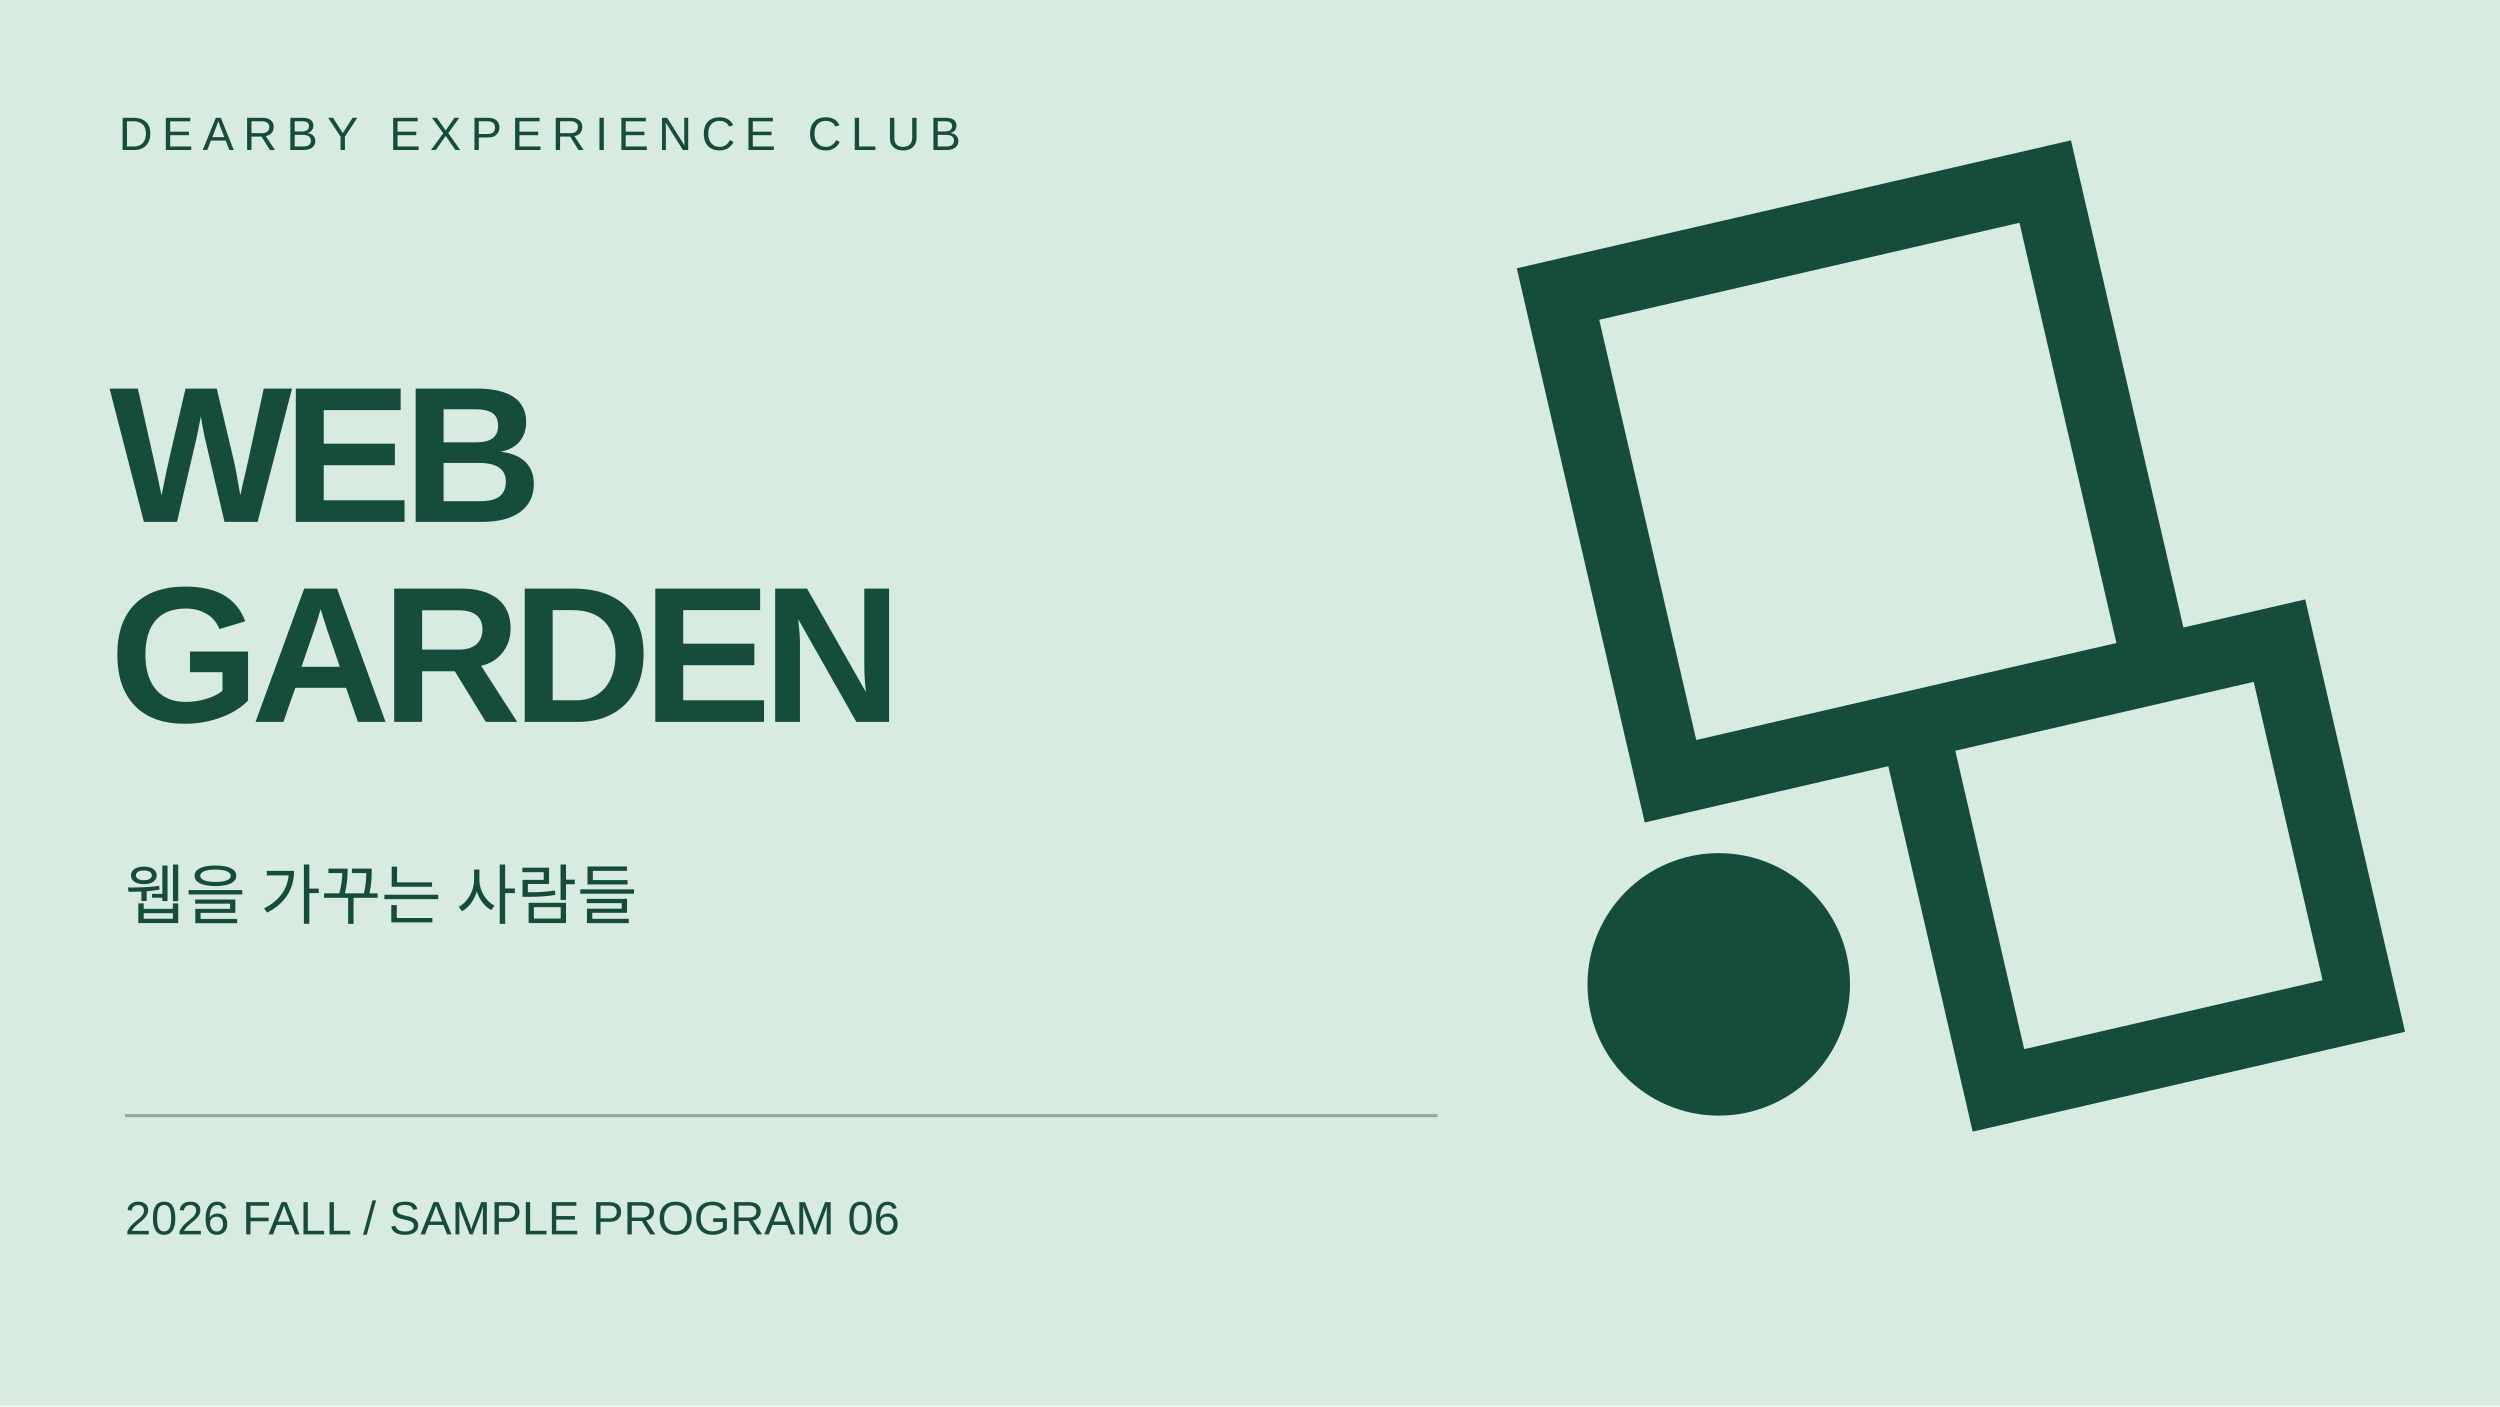
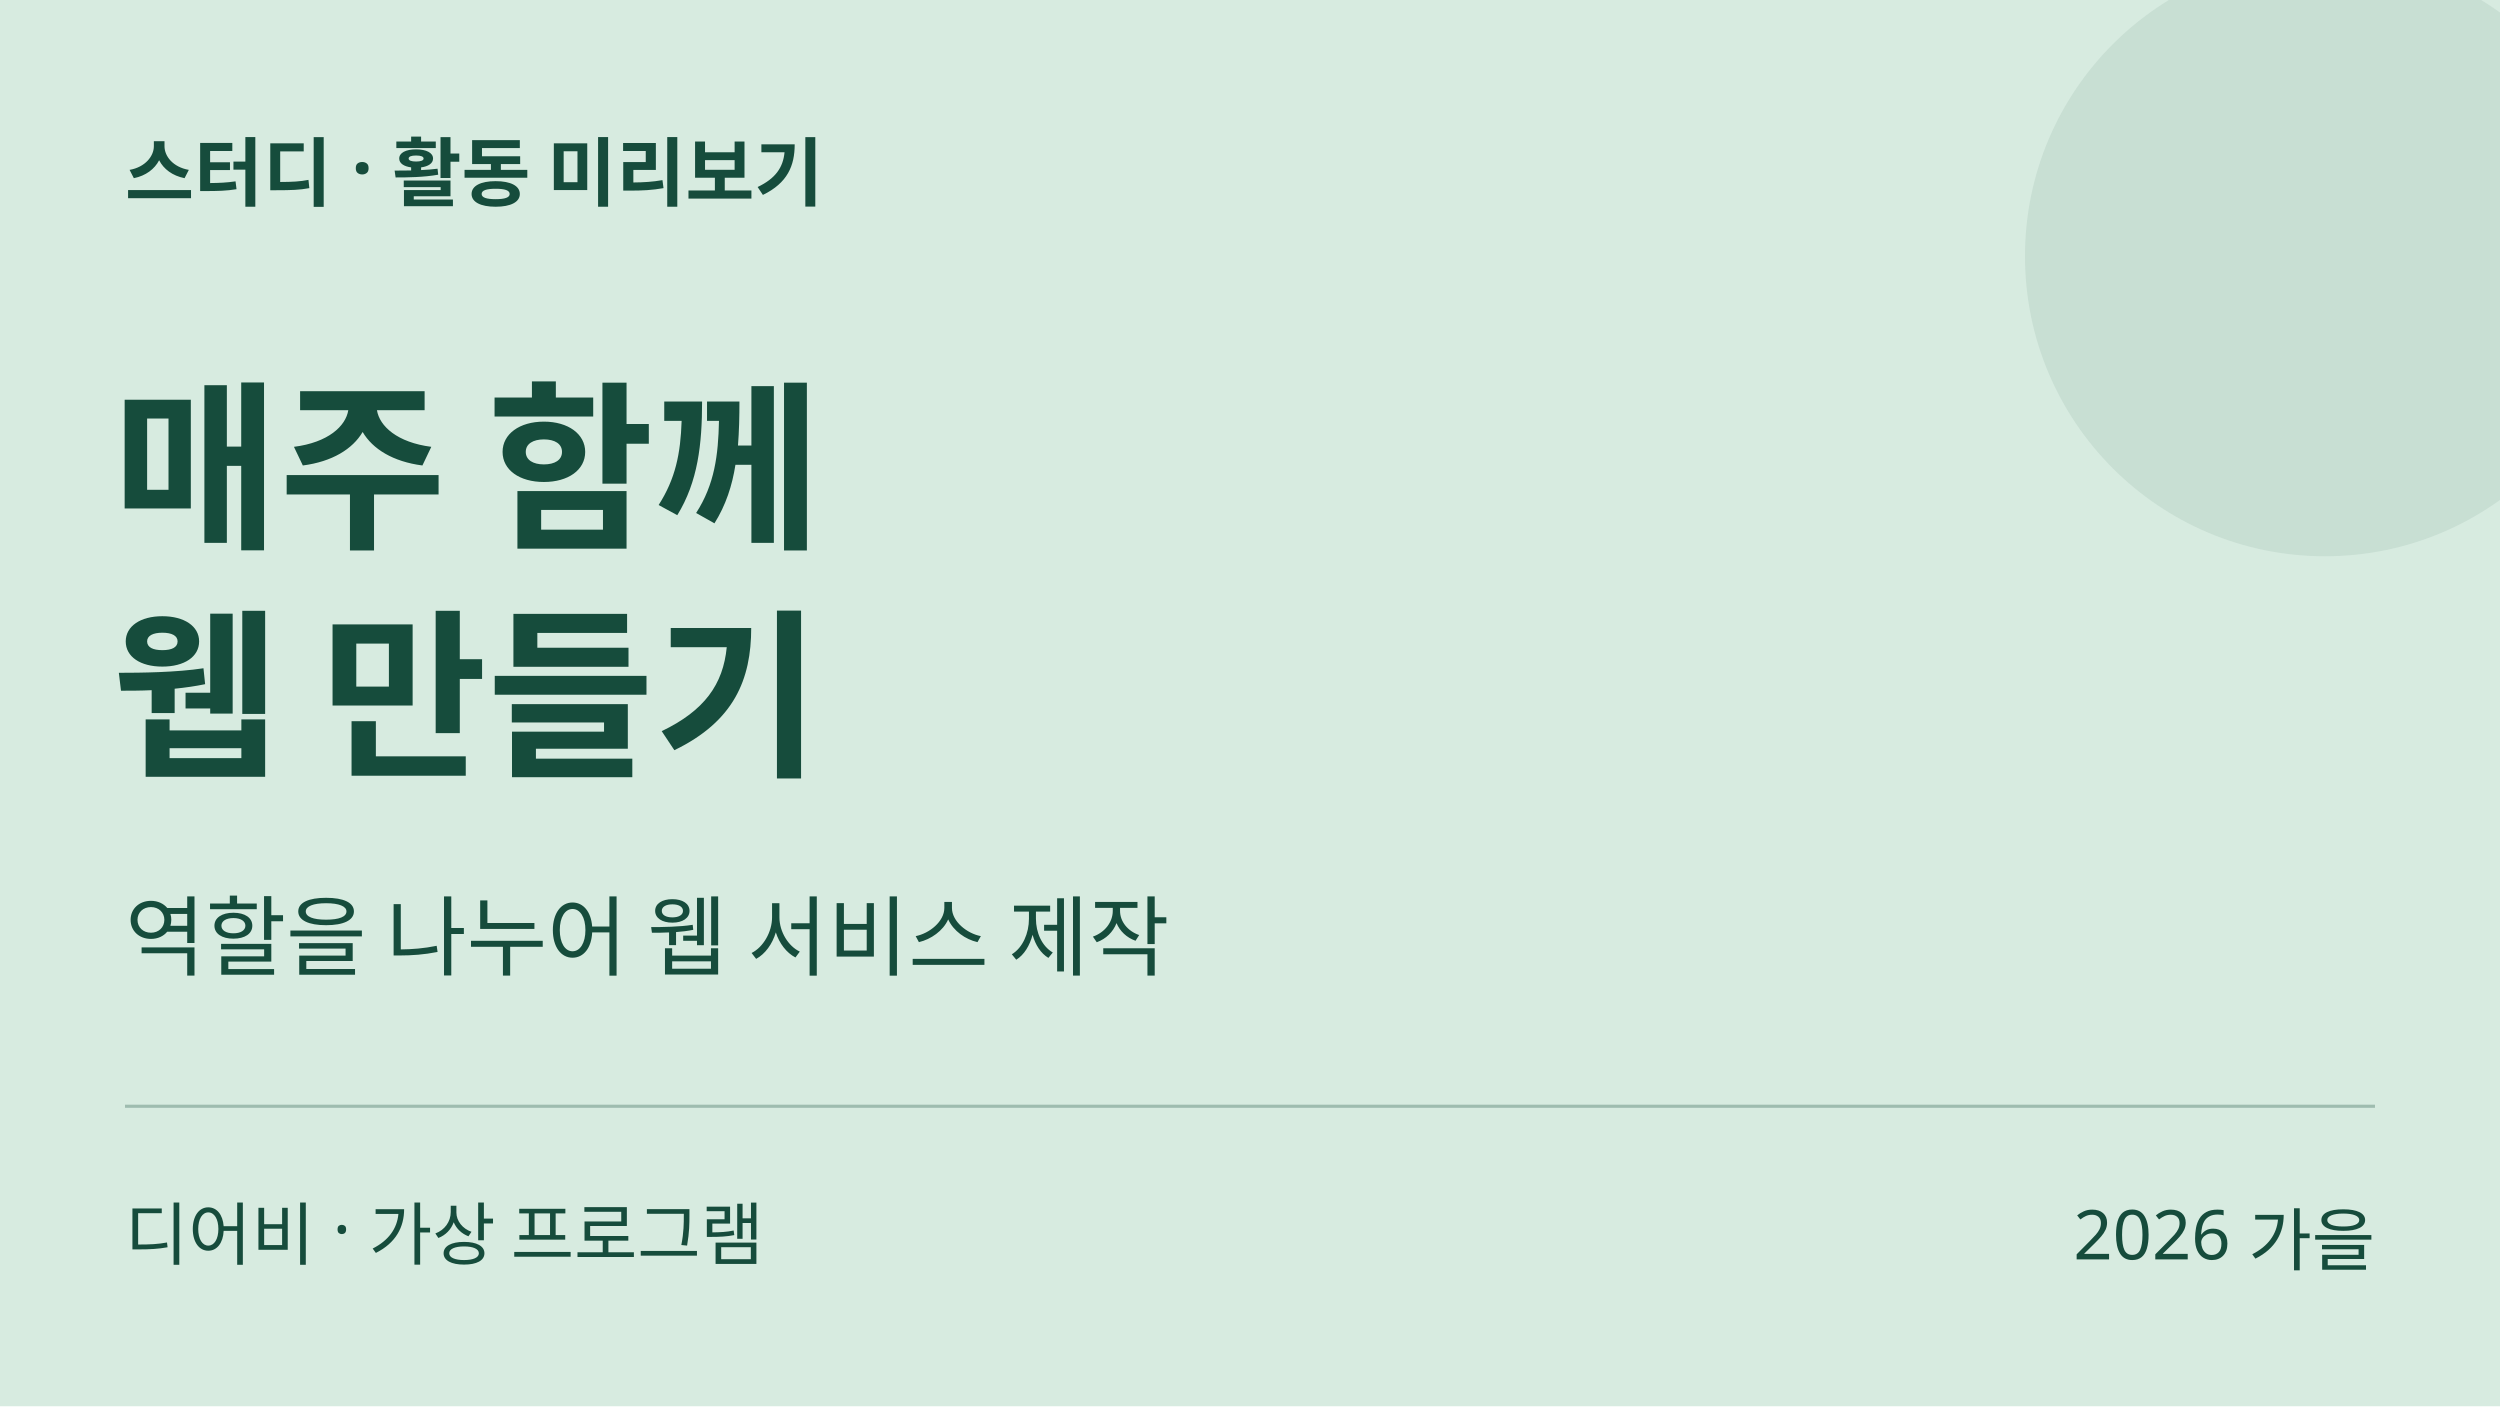
<svg xmlns="http://www.w3.org/2000/svg" width="800" height="450" viewBox="0 0 800 450">
  <rect width="800" height="450" fill="#d7ebe0" />
-   <path d="M530 70h160v160H530zM610 230h120v120H610z" fill="none" stroke="#164c3c" stroke-width="22" transform="rotate(-13 620 220)" />
-   <circle cx="550" cy="315" r="42" fill="#164c3c" />
-   <g fill="#164c3c" font-family="Arial,sans-serif">
-     <text x="38" y="48" font-size="15" letter-spacing="3">DEARBY EXPERIENCE CLUB</text>
-     <text x="35" y="167" font-size="62" font-weight="900" letter-spacing="-3">WEB</text>
-     <text x="35" y="231" font-size="62" font-weight="900" letter-spacing="-3">GARDEN</text>
-     <text x="40" y="294" font-size="21">웹을 가꾸는 사람들</text>
-     <path d="M40 357h420" stroke="#164c3c" opacity=".4" />
-     <text x="40" y="395" font-size="15">2026 FALL   /   SAMPLE PROGRAM 06</text>
+   <circle cx="744" cy="82" r="96" fill="#164c3c" opacity=".08" />
+   <g fill="#164c3c" font-family="Apple SD Gothic Neo,Malgun Gothic,sans-serif">
+     <text x="40" y="64" font-size="24" font-weight="600">스터디 · 활동 미리보기</text>
+     <text x="36" y="171" font-size="58" font-weight="800">매주 함께</text>
+     <text x="36" y="244" font-size="58" font-weight="800">웹 만들기</text>
+     <text x="40" y="310" font-size="28">역할을 나누어 웹 서비스 제작</text>
+     <path d="M40 354h720" stroke="#164c3c" opacity=".3" />
+     <text x="40" y="403" font-size="22">디어비 · 가상 프로그램</text>
+     <text x="760" y="403" font-size="22" text-anchor="end">2026 가을</text>
  </g>
</svg>
